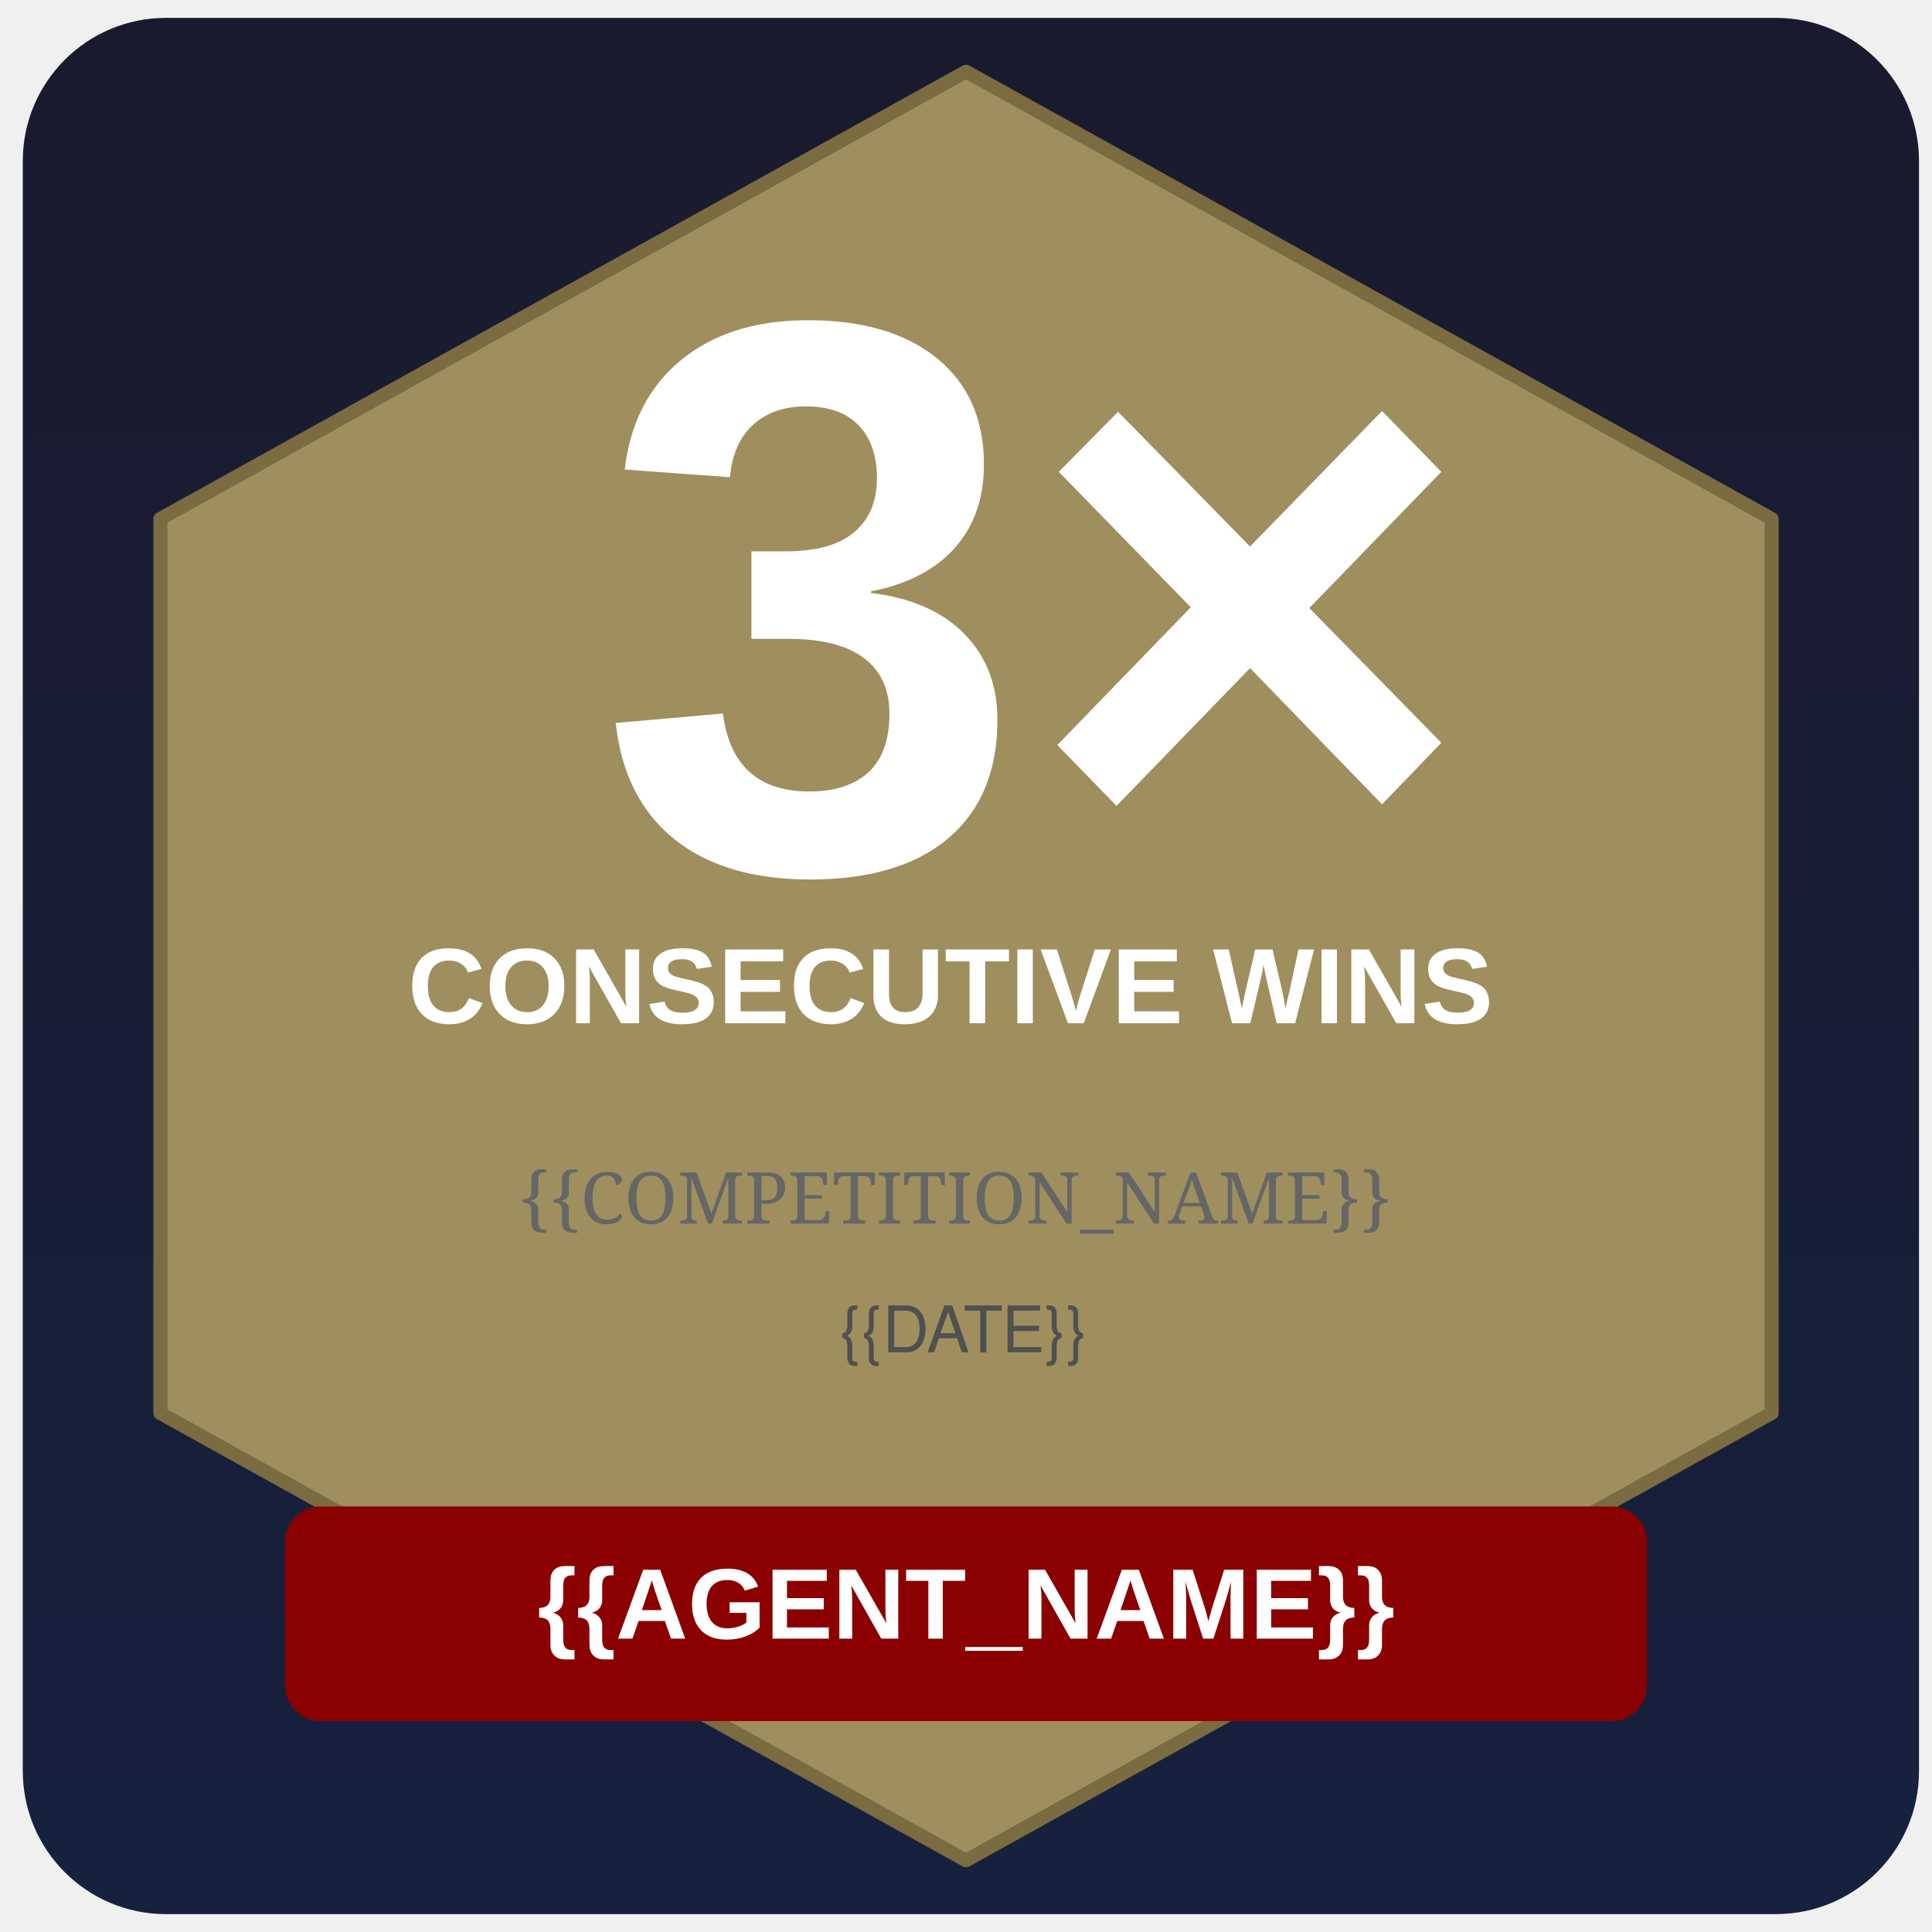
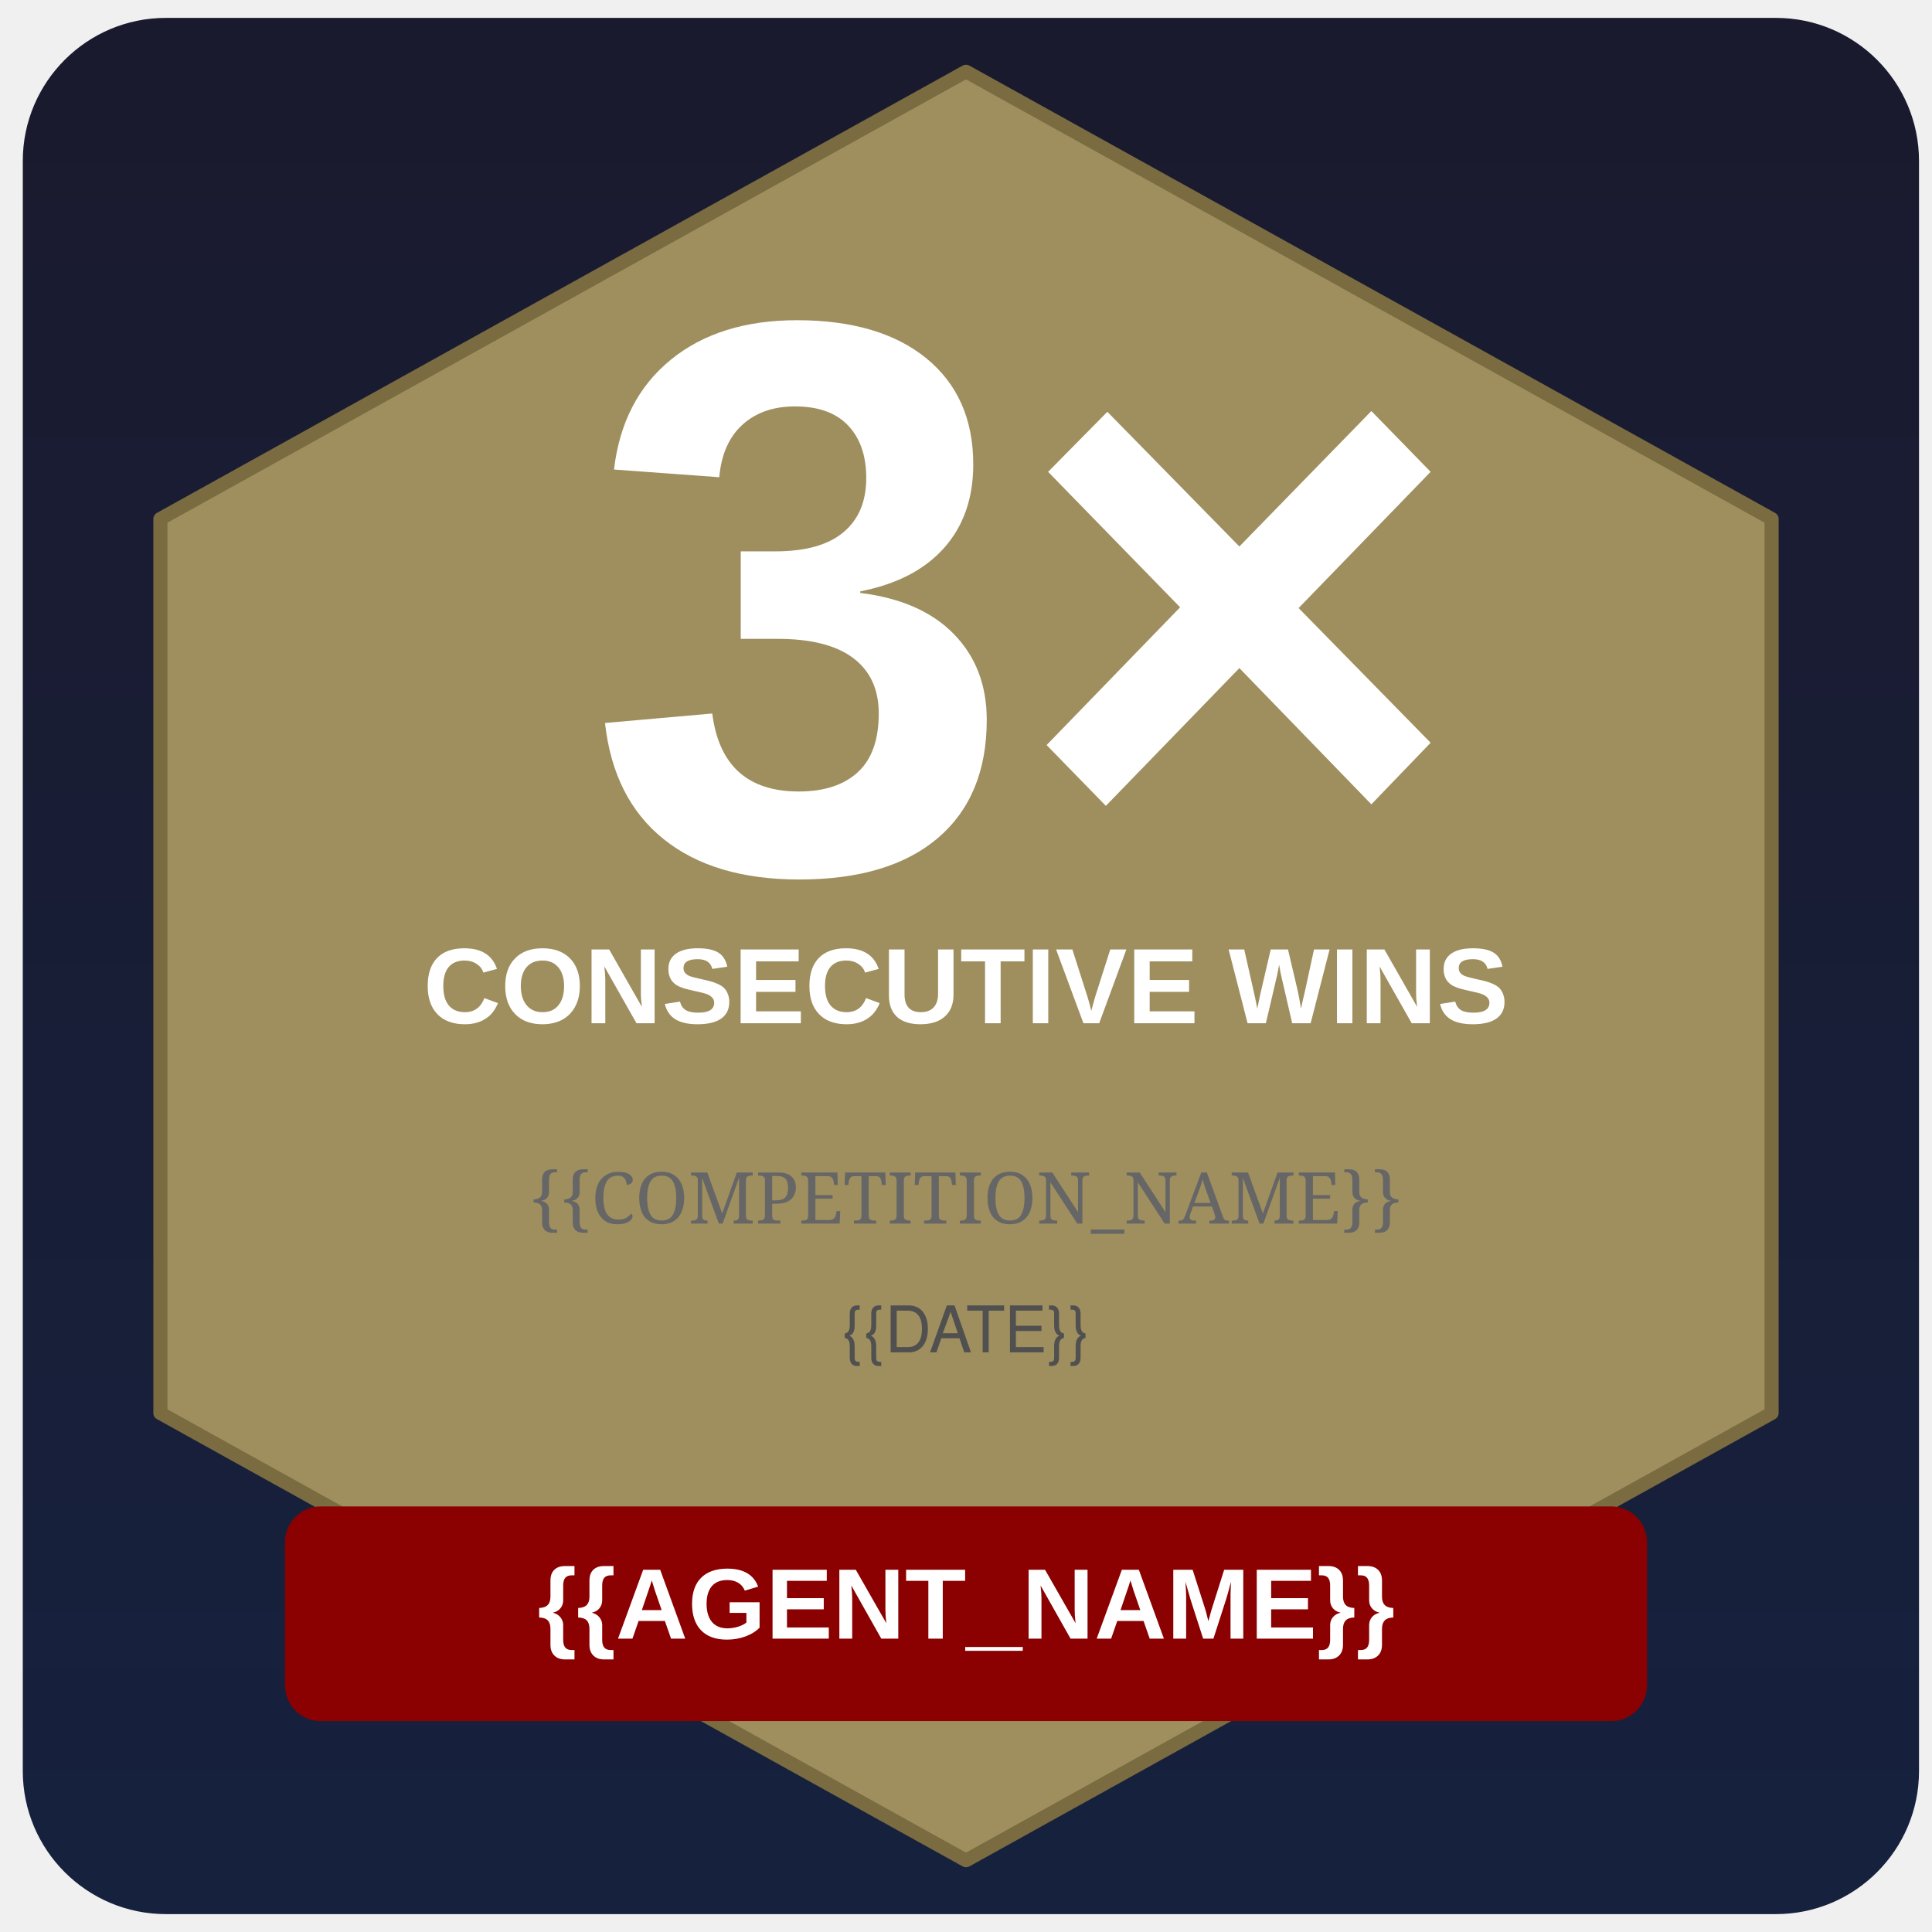
<svg xmlns="http://www.w3.org/2000/svg" width="100%" height="100%" viewBox="0 0 270 270" version="1.1" xml:space="preserve" style="fill-rule:evenodd;clip-rule:evenodd;stroke-linejoin:round;stroke-miterlimit:2;">
  <g>
    <g transform="matrix(0.883333,0,0,0.6625,3.184647,2.5)">
      <path d="M300,30.189L300,369.811C300,386.473 289.855,400 277.358,400L22.642,400C10.145,400 0,386.473 0,369.811L0,30.189C0,13.527 10.145,0 22.642,0L277.358,0C289.855,0 300,13.527 300,30.189Z" style="fill:url(#_Linear1);" />
    </g>
    <g transform="matrix(0.984848,0,0,0.94697,-34.39394,-24.09091)">
      <path d="M172,36L286.315,102L286.315,234L172,300L57.685,234L57.685,102L172,36Z" style="fill:rgb(159,143,94);stroke:rgb(122,108,64);stroke-width:2px;" />
    </g>
    <g transform="matrix(2.235989,0,0,2.294635,143.2539,121.6555)">
-       <text x="-26.695px" y="0px" style="font-family:'Arial-BoldMT', 'Arial', sans-serif;font-weight:700;font-size:48px;fill:white;">3×</text>
+       <text x="0" text-anchor="middle" y="0px" style="font-family:'Arial-BoldMT', 'Arial', sans-serif;font-weight:700;font-size:48px;fill:white;">3×</text>
    </g>
    <g transform="matrix(1.5,0,0,1.5,135,143)">
-       <text x="-52px" y="0px" style="font-family:'Arial-BoldMT', 'Arial', sans-serif;font-weight:700;font-size:10px;fill:white;">CONSECUTIVE WINS</text>
+       <text x="0" text-anchor="middle" y="0px" style="font-family:'Arial-BoldMT', 'Arial', sans-serif;font-weight:700;font-size:10px;fill:white;">CONSECUTIVE WINS</text>
    </g>
    <g transform="matrix(0.951722,0,0,1,-7.7583,-79.47386)">
      <path d="M250,295L250,315C250,317.76 247.646,320 244.746,320L55.254,320C52.354,320 50,317.76 50,315L50,295C50,292.24 52.354,290 55.254,290L244.746,290C247.646,290 250,292.24 250,295Z" style="fill:rgb(139,0,0);" />
    </g>
    <g transform="matrix(1,0,0,1,135.0273,229)">
-       <text x="-59.9px" y="0px" style="font-family:'Arial-BoldMT', 'Arial', sans-serif;font-weight:700;font-size:14px;fill:white;">{{AGENT_NAME}}</text>
+       <text x="0" text-anchor="middle" y="0px" style="font-family:'Arial-BoldMT', 'Arial', sans-serif;font-weight:700;font-size:14px;fill:white;">{{AGENT_NAME}}</text>
    </g>
    <g transform="matrix(1,0,0,1,135,171.001)">
-       <text x="-62.434px" y="0px" style="font-family:'Georgia', serif;font-size:10px;fill:rgb(102,102,102);">{{COMPETITION_NAME}}</text>
+       <text x="0" text-anchor="middle" y="0px" style="font-family:'Georgia', serif;font-size:10px;fill:rgb(102,102,102);">{{COMPETITION_NAME}}</text>
    </g>
    <g transform="matrix(1,0,0,1,135.0044,188.9952)">
-       <text x="-17.681px" y="0px" style="font-family:'Helvetica';font-size:9px;fill:rgb(80,80,80);">{{DATE}}</text>
+       <text x="0" text-anchor="middle" y="0px" style="font-family:'Helvetica';font-size:9px;fill:rgb(80,80,80);">{{DATE}}</text>
    </g>
  </g>
  <defs>
    <linearGradient id="_Linear1" x1="0" y1="0" x2="1" y2="0" gradientUnits="userSpaceOnUse" gradientTransform="matrix(0,400,-400,0,0,0)">
      <stop offset="0" style="stop-color:rgb(26,26,46);stop-opacity:1" />
      <stop offset="1" style="stop-color:rgb(22,33,62);stop-opacity:1" />
    </linearGradient>
  </defs>
</svg>
